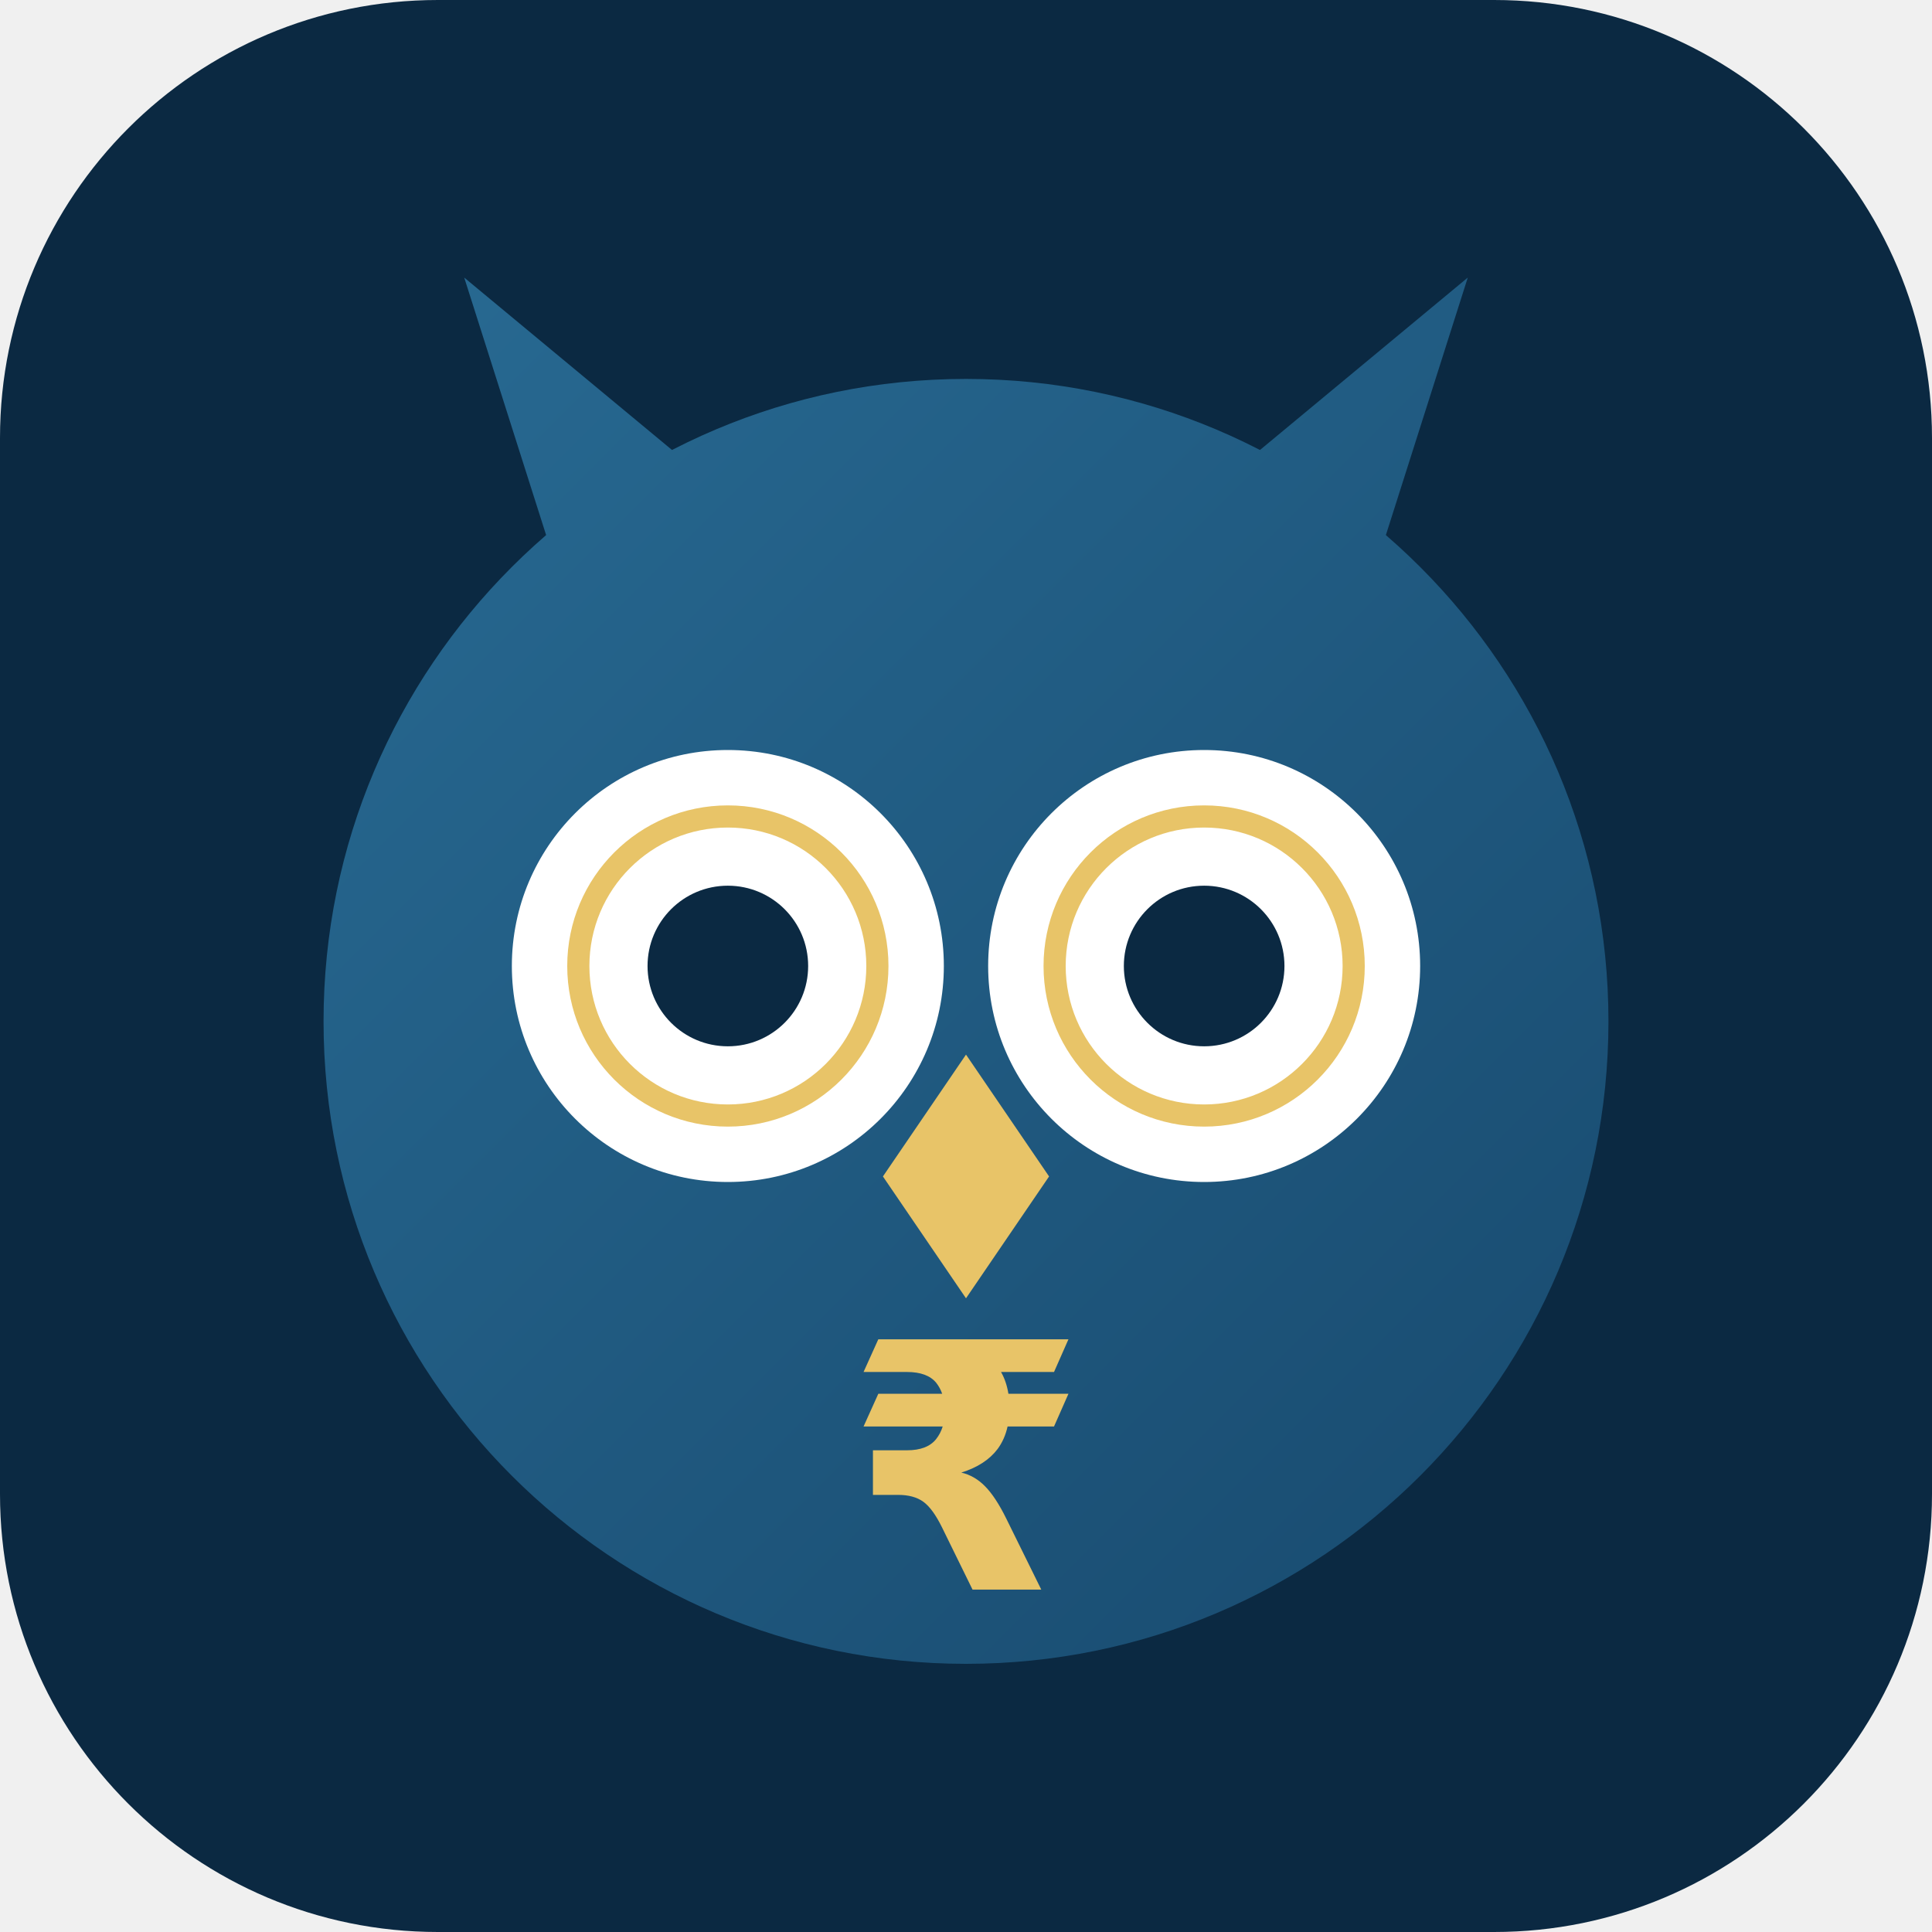
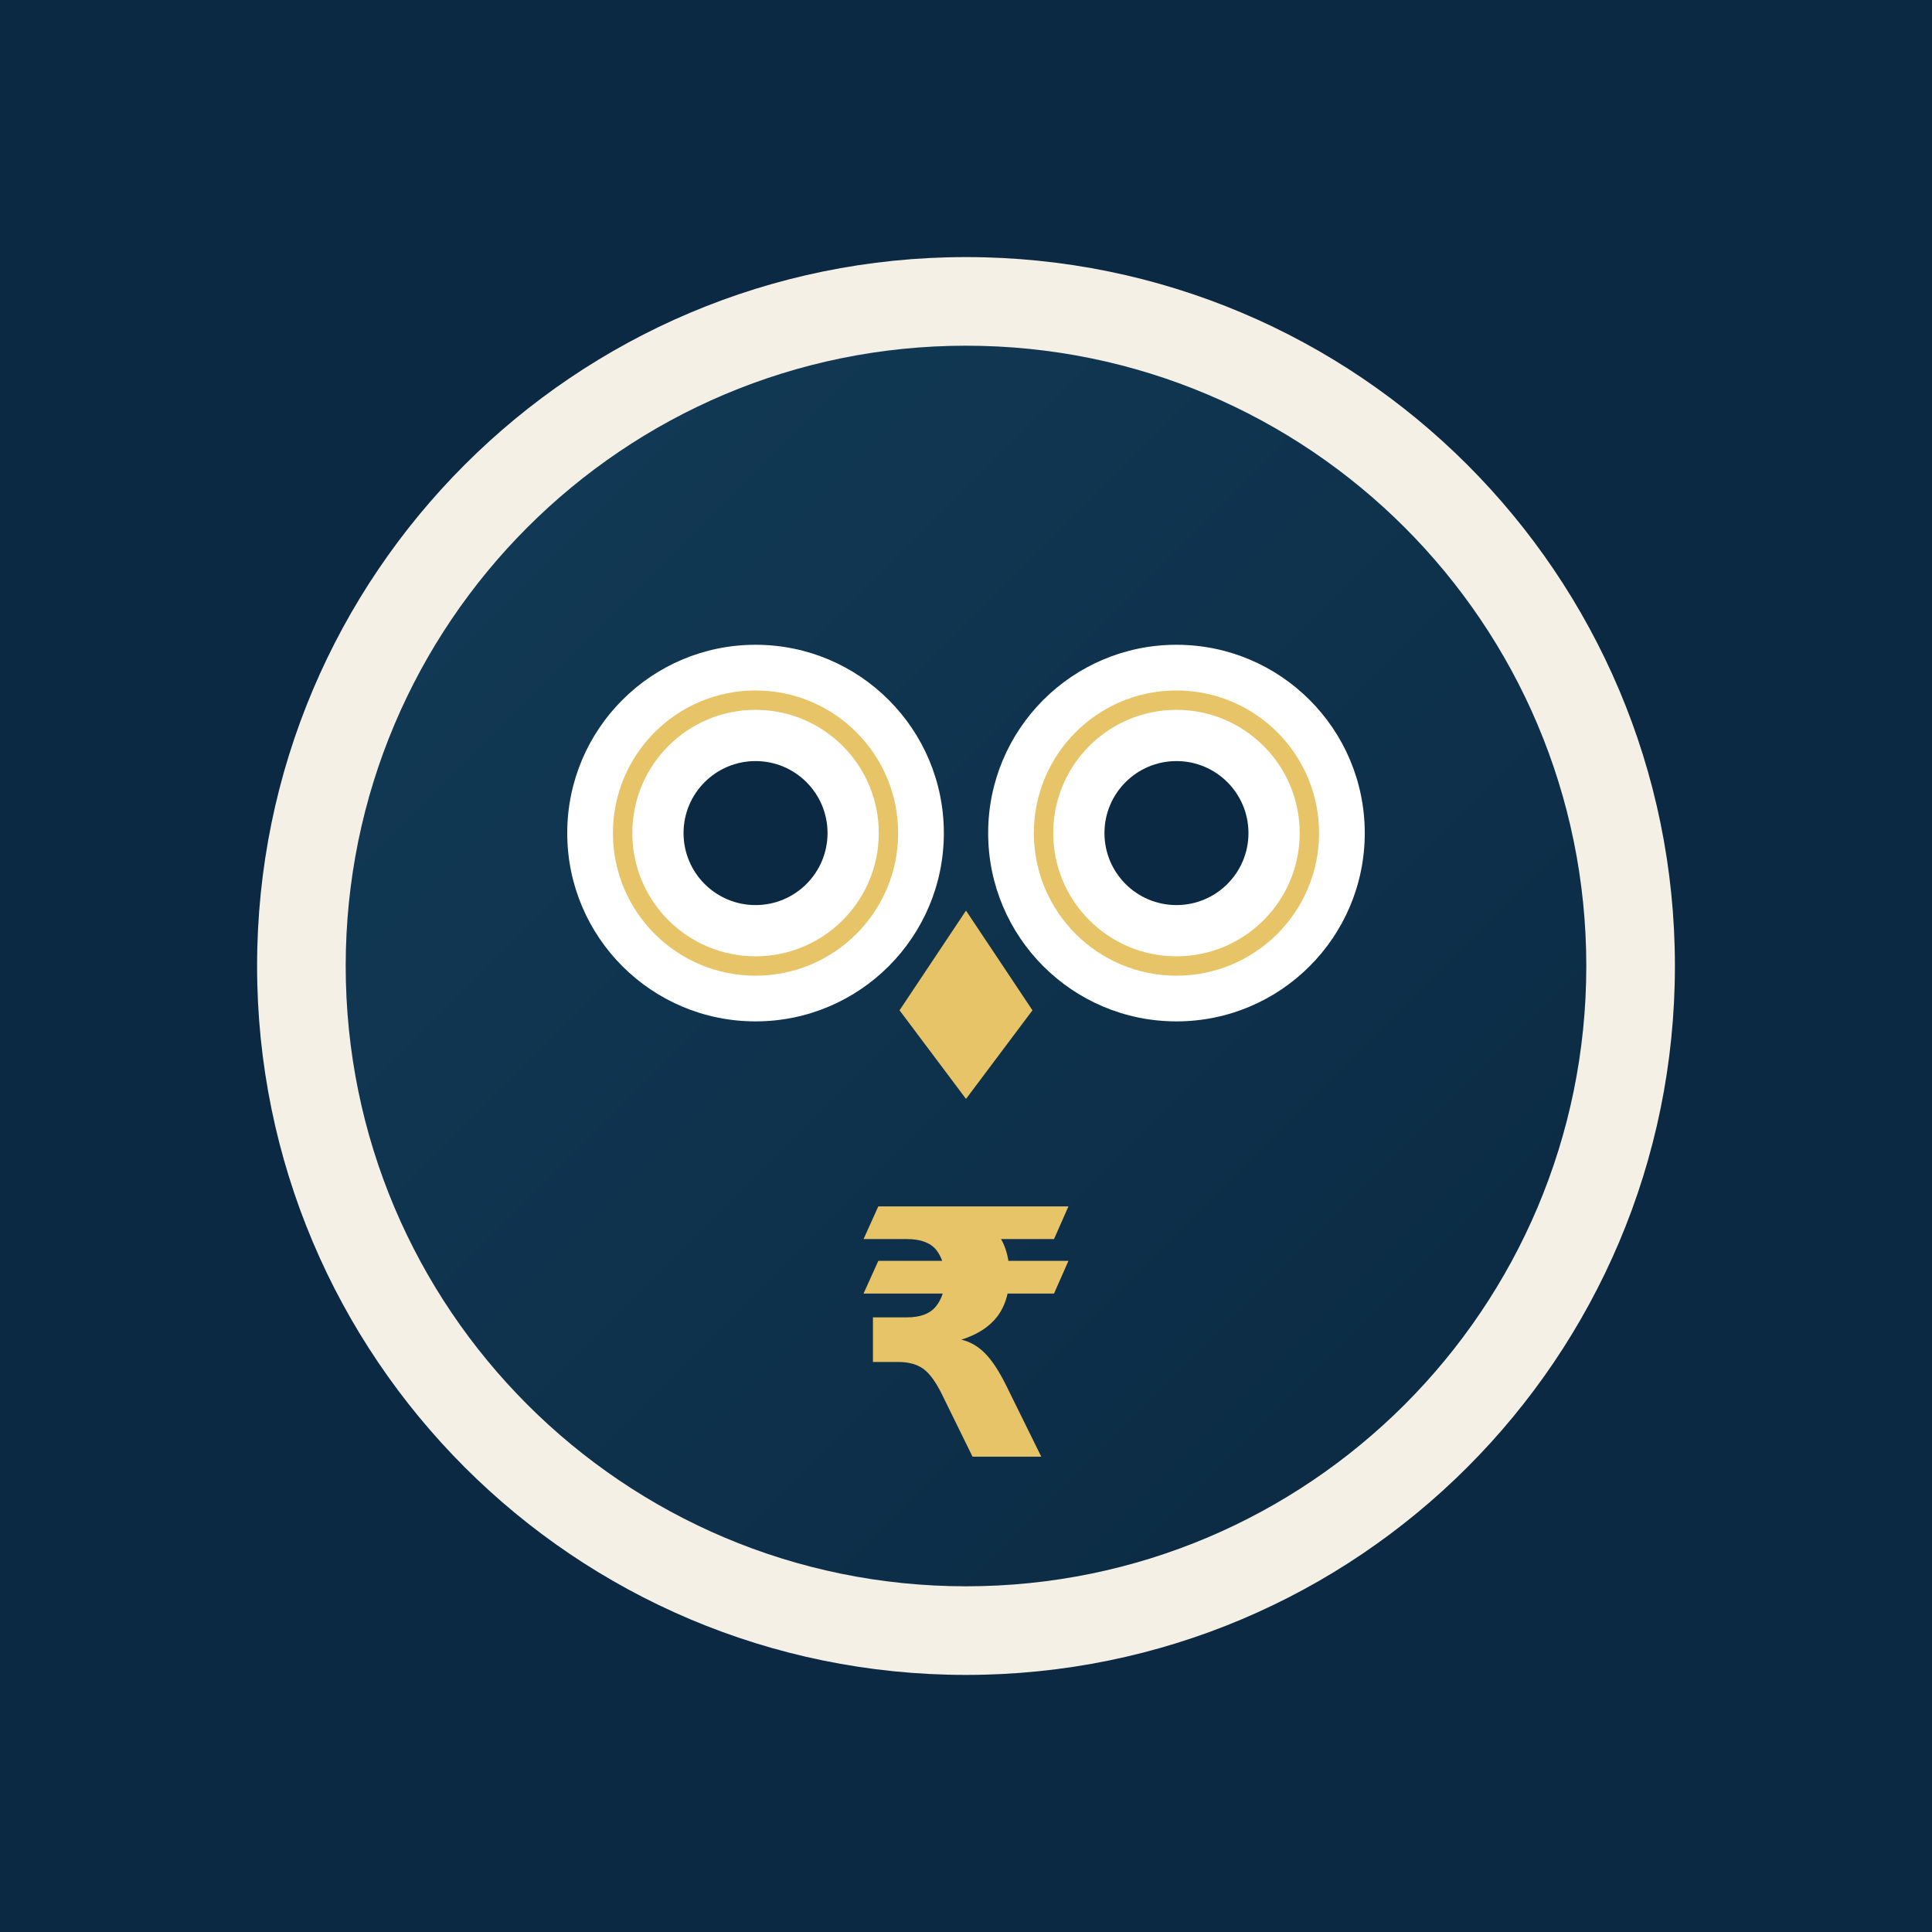
<svg xmlns="http://www.w3.org/2000/svg" viewBox="0 0 300 300" role="img" aria-label="The Finance Intelligence">
  <defs>
-     <linearGradient id="tfi-tile" gradientUnits="userSpaceOnUse" x1="0" y1="0" x2="300" y2="300">
-       <stop offset="0%" stop-color="#2A6E97" />
-       <stop offset="100%" stop-color="#16466A" />
+     <linearGradient id="tfi-tile" x1="0%" y1="0%" x2="100%" y2="100%">
+       <stop offset="0%" stop-color="#123B57" />
+       <stop offset="100%" stop-color="#0B2942" />
    </linearGradient>
  </defs>
-   <rect width="300" height="300" rx="68" fill="#0B2942" />
+   <rect width="300" height="300" fill="#0B2942" />
  <g transform="translate(150,150) scale(0.86) translate(-150,-150)">
-     <polygon points="59.4,25.7 114.0,71.0 80.9,93.3" fill="url(#tfi-tile)" />
-     <polygon points="240.6,25.7 186.0,71.0 219.1,93.3" fill="url(#tfi-tile)" />
-     <circle cx="150" cy="160" r="116" fill="url(#tfi-tile)" />
-     <circle cx="107" cy="150" r="39" fill="#FFFFFF" />
-     <circle cx="193" cy="150" r="39" fill="#FFFFFF" />
-     <circle cx="107" cy="150" r="27" fill="none" stroke="#E8C468" stroke-width="4" />
-     <circle cx="193" cy="150" r="27" fill="none" stroke="#E8C468" stroke-width="4" />
-     <circle cx="107" cy="150" r="14.5" fill="#0B2942" />
-     <circle cx="193" cy="150" r="14.5" fill="#0B2942" />
-     <polygon points="150,166 135,188 150,210 165,188" fill="#E8C468" />
-     <path fill="#E8C468" transform="translate(0,-8)" d="M139.344 231.304L131.503 231.304L134.167 225.401L168.497 225.401L165.894 231.304L156.327 231.304Q157.296 233 157.659 235.240L168.497 235.240L165.894 241.143L157.508 241.143Q156.993 243.474 155.691 245.230Q153.512 248.106 149.152 249.468Q151.544 250.013 153.451 251.951Q155.358 253.888 157.266 257.763L163.593 270.599L151.181 270.599L145.671 259.368Q144.006 255.977 142.295 254.736Q140.585 253.495 137.739 253.495L133.198 253.495L133.198 245.442L139.344 245.442Q143.007 245.442 144.611 243.414Q145.398 242.415 145.792 241.143L131.503 241.143L134.167 235.240L145.701 235.240Q145.308 234.120 144.611 233.242Q143.007 231.304 139.344 231.304" />
+     <circle cx="150" cy="150" r="128" fill="#F5F0E6" />
+     <g transform="translate(0,-32)">
+       <polygon points="80,95 118,132 62,128" fill="url(#tfi-tile)" />
+       <polygon points="220,95 182,132 238,128" fill="url(#tfi-tile)" />
+       <circle cx="150" cy="182" r="112" fill="url(#tfi-tile)" />
+       <circle cx="112" cy="158" r="34" fill="#FFFFFF" />
+       <circle cx="188" cy="158" r="34" fill="#FFFFFF" />
+       <circle cx="112" cy="158" r="24" fill="none" stroke="#E8C468" stroke-width="3.5" />
+       <circle cx="188" cy="158" r="24" fill="none" stroke="#E8C468" stroke-width="3.5" />
+       <circle cx="112" cy="158" r="13" fill="#0B2942" />
+       <circle cx="188" cy="158" r="13" fill="#0B2942" />
+       <polygon points="150,172 138,190 150,206 162,190" fill="#E8C468" />
+       <path fill="#E8C468" d="M139.344 231.304L131.503 231.304L134.167 225.401L168.497 225.401L165.894 231.304L156.327 231.304Q157.296 233 157.659 235.240L168.497 235.240L165.894 241.143L157.508 241.143Q156.993 243.474 155.691 245.230Q153.512 248.106 149.152 249.468Q151.544 250.013 153.451 251.951Q155.358 253.888 157.266 257.763L163.593 270.599L151.181 270.599L145.671 259.368Q144.006 255.977 142.295 254.736Q140.585 253.495 137.739 253.495L133.198 253.495L133.198 245.442L139.344 245.442Q143.007 245.442 144.611 243.414Q145.398 242.415 145.792 241.143L131.503 241.143L134.167 235.240L145.701 235.240Q145.308 234.120 144.611 233.242Q143.007 231.304 139.344 231.304" />
+     </g>
  </g>
</svg>
